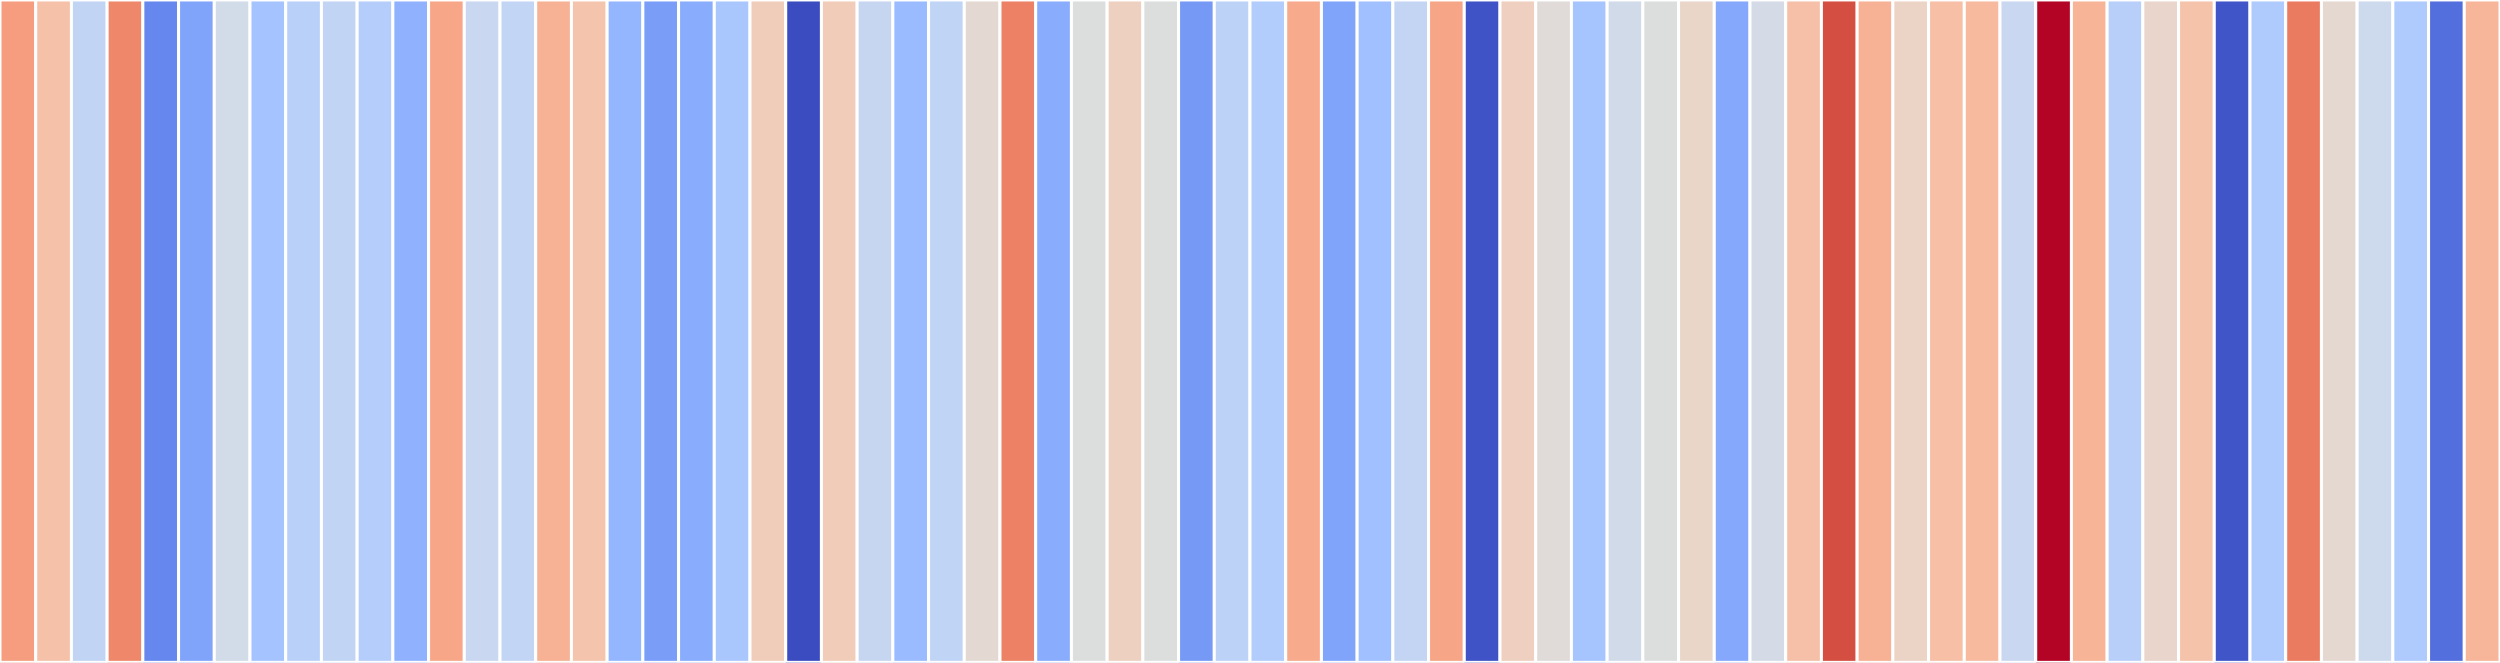
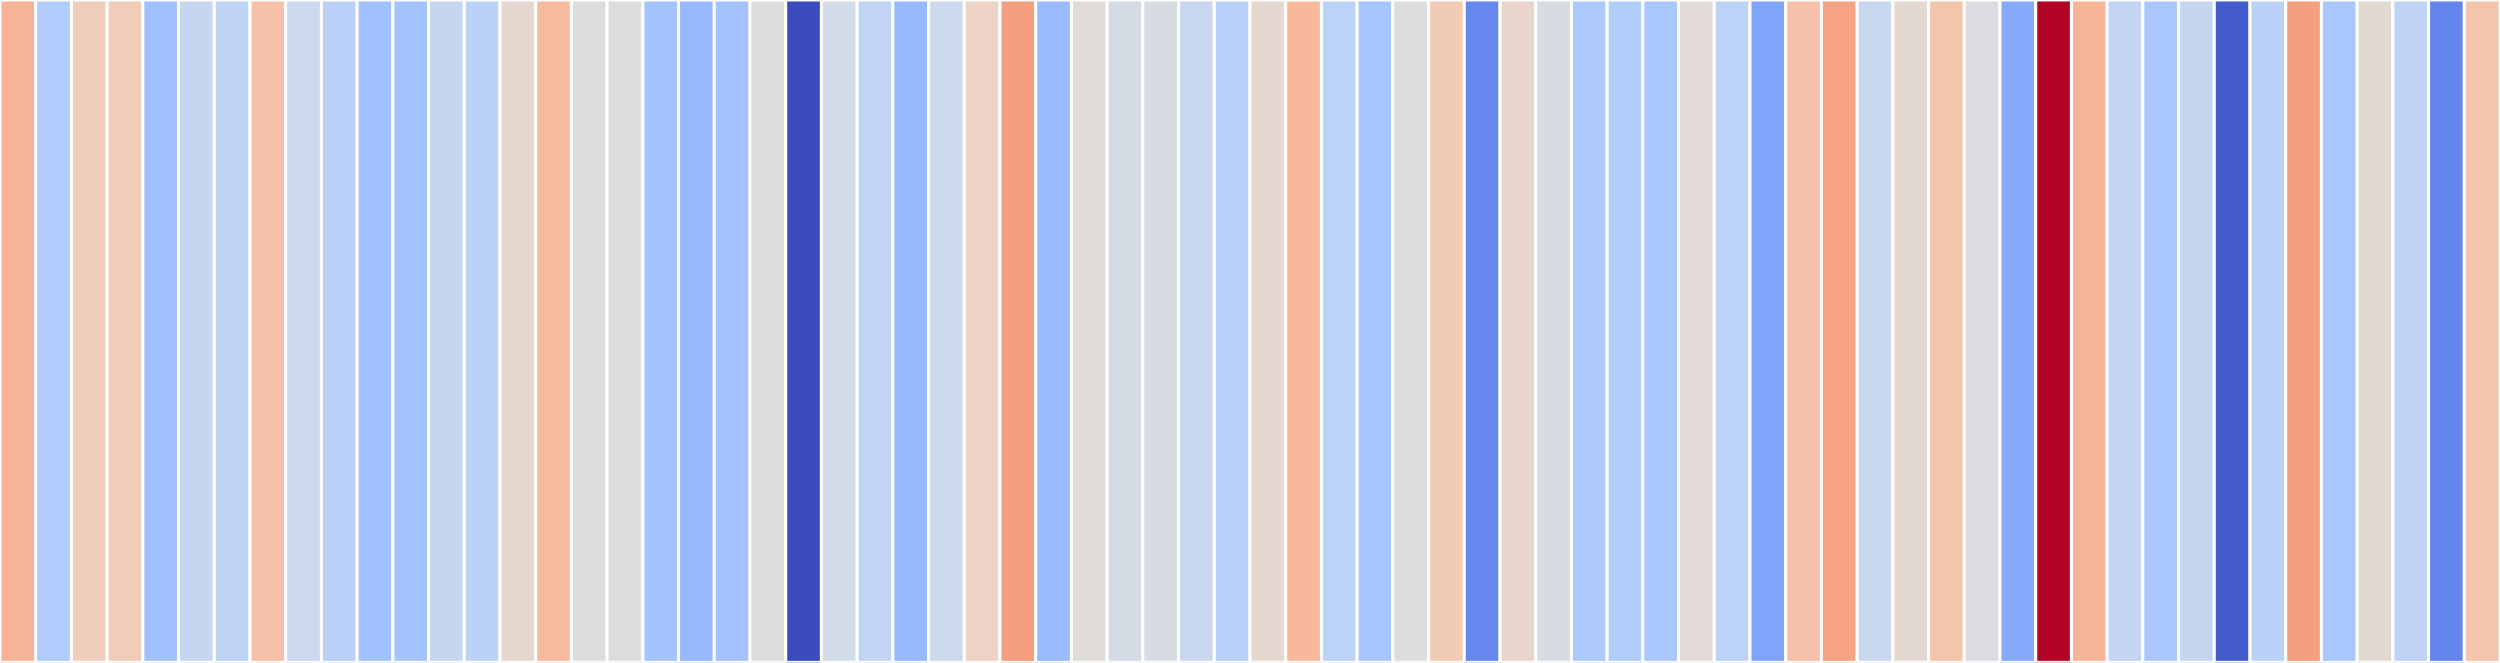
<svg xmlns="http://www.w3.org/2000/svg" width="837pt" height="221.76pt" viewBox="0 0 837 221.76" version="1.1">
  <defs>
    <style type="text/css">*{stroke-linejoin: round; stroke-linecap: butt}</style>
  </defs>
  <g id="figure_1">
    <g id="patch_1">
      <path d="M 0 221.76  L 837 221.76  L 837 0  L 0 0  z " style="fill: #ffffff" />
    </g>
    <g id="axes_1">
      <g id="QuadMesh_1">
-         <path d="M 0 -0  L 11.957 -0  L 11.957 221.76  L 0 221.76  L 0 -0  " clip-path="url(#p00b01fbb3c)" style="fill: #f59d7e; stroke: #ffffff" />
-         <path d="M 11.957 -0  L 23.914 -0  L 23.914 221.76  L 11.957 221.76  L 11.957 -0  " clip-path="url(#p00b01fbb3c)" style="fill: #f5c1a9; stroke: #ffffff" />
-         <path d="M 23.914 -0  L 35.871 -0  L 35.871 221.76  L 23.914 221.76  L 23.914 -0  " clip-path="url(#p00b01fbb3c)" style="fill: #c1d4f4; stroke: #ffffff" />
-         <path d="M 35.871 -0  L 47.829 -0  L 47.829 221.76  L 35.871 221.76  L 35.871 -0  " clip-path="url(#p00b01fbb3c)" style="fill: #ef886b; stroke: #ffffff" />
-         <path d="M 47.829 -0  L 59.786 -0  L 59.786 221.76  L 47.829 221.76  L 47.829 -0  " clip-path="url(#p00b01fbb3c)" style="fill: #6687ed; stroke: #ffffff" />
-         <path d="M 59.786 -0  L 71.743 -0  L 71.743 221.76  L 59.786 221.76  L 59.786 -0  " clip-path="url(#p00b01fbb3c)" style="fill: #81a4fb; stroke: #ffffff" />
-         <path d="M 71.743 -0  L 83.7 -0  L 83.7 221.76  L 71.743 221.76  L 71.743 -0  " clip-path="url(#p00b01fbb3c)" style="fill: #d2dbe8; stroke: #ffffff" />
-         <path d="M 83.7 -0  L 95.657 -0  L 95.657 221.76  L 83.7 221.76  L 83.7 -0  " clip-path="url(#p00b01fbb3c)" style="fill: #a5c3fe; stroke: #ffffff" />
-         <path d="M 95.657 -0  L 107.614 -0  L 107.614 221.76  L 95.657 221.76  L 95.657 -0  " clip-path="url(#p00b01fbb3c)" style="fill: #b9d0f9; stroke: #ffffff" />
-         <path d="M 107.614 -0  L 119.571 -0  L 119.571 221.76  L 107.614 221.76  L 107.614 -0  " clip-path="url(#p00b01fbb3c)" style="fill: #c1d4f4; stroke: #ffffff" />
-         <path d="M 119.571 -0  L 131.529 -0  L 131.529 221.76  L 119.571 221.76  L 119.571 -0  " clip-path="url(#p00b01fbb3c)" style="fill: #b5cdfa; stroke: #ffffff" />
-         <path d="M 131.529 -0  L 143.486 -0  L 143.486 221.76  L 131.529 221.76  L 131.529 -0  " clip-path="url(#p00b01fbb3c)" style="fill: #90b2fe; stroke: #ffffff" />
-         <path d="M 143.486 -0  L 155.443 -0  L 155.443 221.76  L 143.486 221.76  L 143.486 -0  " clip-path="url(#p00b01fbb3c)" style="fill: #f7a688; stroke: #ffffff" />
-         <path d="M 155.443 -0  L 167.4 -0  L 167.4 221.76  L 155.443 221.76  L 155.443 -0  " clip-path="url(#p00b01fbb3c)" style="fill: #c9d7f0; stroke: #ffffff" />
-         <path d="M 167.4 -0  L 179.357 -0  L 179.357 221.76  L 167.4 221.76  L 167.4 -0  " clip-path="url(#p00b01fbb3c)" style="fill: #c3d5f4; stroke: #ffffff" />
-         <path d="M 179.357 -0  L 191.314 -0  L 191.314 221.76  L 179.357 221.76  L 179.357 -0  " clip-path="url(#p00b01fbb3c)" style="fill: #f7b194; stroke: #ffffff" />
-         <path d="M 191.314 -0  L 203.271 -0  L 203.271 221.76  L 191.314 221.76  L 191.314 -0  " clip-path="url(#p00b01fbb3c)" style="fill: #f5c4ac; stroke: #ffffff" />
-         <path d="M 203.271 -0  L 215.229 -0  L 215.229 221.76  L 203.271 221.76  L 203.271 -0  " clip-path="url(#p00b01fbb3c)" style="fill: #94b6ff; stroke: #ffffff" />
-         <path d="M 215.229 -0  L 227.186 -0  L 227.186 221.76  L 215.229 221.76  L 215.229 -0  " clip-path="url(#p00b01fbb3c)" style="fill: #7a9df8; stroke: #ffffff" />
-         <path d="M 227.186 -0  L 239.143 -0  L 239.143 221.76  L 227.186 221.76  L 227.186 -0  " clip-path="url(#p00b01fbb3c)" style="fill: #89acfd; stroke: #ffffff" />
-         <path d="M 239.143 -0  L 251.1 -0  L 251.1 221.76  L 239.143 221.76  L 239.143 -0  " clip-path="url(#p00b01fbb3c)" style="fill: #a9c6fd; stroke: #ffffff" />
-         <path d="M 251.1 -0  L 263.057 -0  L 263.057 221.76  L 251.1 221.76  L 251.1 -0  " clip-path="url(#p00b01fbb3c)" style="fill: #f0cdbb; stroke: #ffffff" />
-         <path d="M 263.057 -0  L 275.014 -0  L 275.014 221.76  L 263.057 221.76  L 263.057 -0  " clip-path="url(#p00b01fbb3c)" style="fill: #3b4cc0; stroke: #ffffff" />
-         <path d="M 275.014 -0  L 286.971 -0  L 286.971 221.76  L 275.014 221.76  L 275.014 -0  " clip-path="url(#p00b01fbb3c)" style="fill: #f1ccb8; stroke: #ffffff" />
-         <path d="M 286.971 -0  L 298.929 -0  L 298.929 221.76  L 286.971 221.76  L 286.971 -0  " clip-path="url(#p00b01fbb3c)" style="fill: #c6d6f1; stroke: #ffffff" />
-         <path d="M 298.929 -0  L 310.886 -0  L 310.886 221.76  L 298.929 221.76  L 298.929 -0  " clip-path="url(#p00b01fbb3c)" style="fill: #9abbff; stroke: #ffffff" />
-         <path d="M 310.886 -0  L 322.843 -0  L 322.843 221.76  L 310.886 221.76  L 310.886 -0  " clip-path="url(#p00b01fbb3c)" style="fill: #c0d4f5; stroke: #ffffff" />
-         <path d="M 322.843 -0  L 334.8 -0  L 334.8 221.76  L 322.843 221.76  L 322.843 -0  " clip-path="url(#p00b01fbb3c)" style="fill: #e4d9d2; stroke: #ffffff" />
-         <path d="M 334.8 -0  L 346.757 -0  L 346.757 221.76  L 334.8 221.76  L 334.8 -0  " clip-path="url(#p00b01fbb3c)" style="fill: #ec8165; stroke: #ffffff" />
-         <path d="M 346.757 -0  L 358.714 -0  L 358.714 221.76  L 346.757 221.76  L 346.757 -0  " clip-path="url(#p00b01fbb3c)" style="fill: #89acfd; stroke: #ffffff" />
-         <path d="M 358.714 -0  L 370.671 -0  L 370.671 221.76  L 358.714 221.76  L 358.714 -0  " clip-path="url(#p00b01fbb3c)" style="fill: #dcdddd; stroke: #ffffff" />
-         <path d="M 370.671 -0  L 382.629 -0  L 382.629 221.76  L 370.671 221.76  L 370.671 -0  " clip-path="url(#p00b01fbb3c)" style="fill: #eed0c0; stroke: #ffffff" />
-         <path d="M 382.629 -0  L 394.586 -0  L 394.586 221.76  L 382.629 221.76  L 382.629 -0  " clip-path="url(#p00b01fbb3c)" style="fill: #dcdddd; stroke: #ffffff" />
-         <path d="M 394.586 -0  L 406.543 -0  L 406.543 221.76  L 394.586 221.76  L 394.586 -0  " clip-path="url(#p00b01fbb3c)" style="fill: #7699f6; stroke: #ffffff" />
-         <path d="M 406.543 -0  L 418.5 -0  L 418.5 221.76  L 406.543 221.76  L 406.543 -0  " clip-path="url(#p00b01fbb3c)" style="fill: #bcd2f7; stroke: #ffffff" />
-         <path d="M 418.5 -0  L 430.457 -0  L 430.457 221.76  L 418.5 221.76  L 418.5 -0  " clip-path="url(#p00b01fbb3c)" style="fill: #b2ccfb; stroke: #ffffff" />
-         <path d="M 430.457 -0  L 442.414 -0  L 442.414 221.76  L 430.457 221.76  L 430.457 -0  " clip-path="url(#p00b01fbb3c)" style="fill: #f7aa8c; stroke: #ffffff" />
-         <path d="M 442.414 -0  L 454.371 -0  L 454.371 221.76  L 442.414 221.76  L 442.414 -0  " clip-path="url(#p00b01fbb3c)" style="fill: #81a4fb; stroke: #ffffff" />
-         <path d="M 454.371 -0  L 466.329 -0  L 466.329 221.76  L 454.371 221.76  L 454.371 -0  " clip-path="url(#p00b01fbb3c)" style="fill: #a1c0ff; stroke: #ffffff" />
-         <path d="M 466.329 -0  L 478.286 -0  L 478.286 221.76  L 466.329 221.76  L 466.329 -0  " clip-path="url(#p00b01fbb3c)" style="fill: #c4d5f3; stroke: #ffffff" />
-         <path d="M 478.286 -0  L 490.243 -0  L 490.243 221.76  L 478.286 221.76  L 478.286 -0  " clip-path="url(#p00b01fbb3c)" style="fill: #f6a586; stroke: #ffffff" />
-         <path d="M 490.243 -0  L 502.2 -0  L 502.2 221.76  L 490.243 221.76  L 490.243 -0  " clip-path="url(#p00b01fbb3c)" style="fill: #3f53c6; stroke: #ffffff" />
-         <path d="M 502.2 -0  L 514.157 -0  L 514.157 221.76  L 502.2 221.76  L 502.2 -0  " clip-path="url(#p00b01fbb3c)" style="fill: #efcfbf; stroke: #ffffff" />
-         <path d="M 514.157 -0  L 526.114 -0  L 526.114 221.76  L 514.157 221.76  L 514.157 -0  " clip-path="url(#p00b01fbb3c)" style="fill: #e0dbd8; stroke: #ffffff" />
-         <path d="M 526.114 -0  L 538.071 -0  L 538.071 221.76  L 526.114 221.76  L 526.114 -0  " clip-path="url(#p00b01fbb3c)" style="fill: #a6c4fe; stroke: #ffffff" />
-         <path d="M 538.071 -0  L 550.029 -0  L 550.029 221.76  L 538.071 221.76  L 538.071 -0  " clip-path="url(#p00b01fbb3c)" style="fill: #d1dae9; stroke: #ffffff" />
-         <path d="M 550.029 -0  L 561.986 -0  L 561.986 221.76  L 550.029 221.76  L 550.029 -0  " clip-path="url(#p00b01fbb3c)" style="fill: #dcdddd; stroke: #ffffff" />
-         <path d="M 561.986 -0  L 573.943 -0  L 573.943 221.76  L 561.986 221.76  L 561.986 -0  " clip-path="url(#p00b01fbb3c)" style="fill: #ead5c9; stroke: #ffffff" />
-         <path d="M 573.943 -0  L 585.9 -0  L 585.9 221.76  L 573.943 221.76  L 573.943 -0  " clip-path="url(#p00b01fbb3c)" style="fill: #85a8fc; stroke: #ffffff" />
-         <path d="M 585.9 -0  L 597.857 -0  L 597.857 221.76  L 585.9 221.76  L 585.9 -0  " clip-path="url(#p00b01fbb3c)" style="fill: #d4dbe6; stroke: #ffffff" />
-         <path d="M 597.857 -0  L 609.814 -0  L 609.814 221.76  L 597.857 221.76  L 597.857 -0  " clip-path="url(#p00b01fbb3c)" style="fill: #f5c0a7; stroke: #ffffff" />
-         <path d="M 609.814 -0  L 621.771 -0  L 621.771 221.76  L 609.814 221.76  L 609.814 -0  " clip-path="url(#p00b01fbb3c)" style="fill: #d44e41; stroke: #ffffff" />
-         <path d="M 621.771 -0  L 633.729 -0  L 633.729 221.76  L 621.771 221.76  L 621.771 -0  " clip-path="url(#p00b01fbb3c)" style="fill: #f7b194; stroke: #ffffff" />
-         <path d="M 633.729 -0  L 645.686 -0  L 645.686 221.76  L 633.729 221.76  L 633.729 -0  " clip-path="url(#p00b01fbb3c)" style="fill: #ebd3c6; stroke: #ffffff" />
-         <path d="M 645.686 -0  L 657.643 -0  L 657.643 221.76  L 645.686 221.76  L 645.686 -0  " clip-path="url(#p00b01fbb3c)" style="fill: #f6bfa6; stroke: #ffffff" />
-         <path d="M 657.643 -0  L 669.6 -0  L 669.6 221.76  L 657.643 221.76  L 657.643 -0  " clip-path="url(#p00b01fbb3c)" style="fill: #f7ba9f; stroke: #ffffff" />
-         <path d="M 669.6 -0  L 681.557 -0  L 681.557 221.76  L 669.6 221.76  L 669.6 -0  " clip-path="url(#p00b01fbb3c)" style="fill: #c9d7f0; stroke: #ffffff" />
-         <path d="M 681.557 -0  L 693.514 -0  L 693.514 221.76  L 681.557 221.76  L 681.557 -0  " clip-path="url(#p00b01fbb3c)" style="fill: #b40426; stroke: #ffffff" />
-         <path d="M 693.514 -0  L 705.471 -0  L 705.471 221.76  L 693.514 221.76  L 693.514 -0  " clip-path="url(#p00b01fbb3c)" style="fill: #f7b497; stroke: #ffffff" />
-         <path d="M 705.471 -0  L 717.429 -0  L 717.429 221.76  L 705.471 221.76  L 705.471 -0  " clip-path="url(#p00b01fbb3c)" style="fill: #b7cff9; stroke: #ffffff" />
-         <path d="M 717.429 -0  L 729.386 -0  L 729.386 221.76  L 717.429 221.76  L 717.429 -0  " clip-path="url(#p00b01fbb3c)" style="fill: #e9d5cb; stroke: #ffffff" />
-         <path d="M 729.386 -0  L 741.343 -0  L 741.343 221.76  L 729.386 221.76  L 729.386 -0  " clip-path="url(#p00b01fbb3c)" style="fill: #f5c2aa; stroke: #ffffff" />
-         <path d="M 741.343 -0  L 753.3 -0  L 753.3 221.76  L 741.343 221.76  L 741.343 -0  " clip-path="url(#p00b01fbb3c)" style="fill: #4055c8; stroke: #ffffff" />
-         <path d="M 753.3 -0  L 765.257 -0  L 765.257 221.76  L 753.3 221.76  L 753.3 -0  " clip-path="url(#p00b01fbb3c)" style="fill: #afcafc; stroke: #ffffff" />
-         <path d="M 765.257 -0  L 777.214 -0  L 777.214 221.76  L 765.257 221.76  L 765.257 -0  " clip-path="url(#p00b01fbb3c)" style="fill: #ea7b60; stroke: #ffffff" />
-         <path d="M 777.214 -0  L 789.171 -0  L 789.171 221.76  L 777.214 221.76  L 777.214 -0  " clip-path="url(#p00b01fbb3c)" style="fill: #e5d8d1; stroke: #ffffff" />
-         <path d="M 789.171 -0  L 801.129 -0  L 801.129 221.76  L 789.171 221.76  L 789.171 -0  " clip-path="url(#p00b01fbb3c)" style="fill: #cdd9ec; stroke: #ffffff" />
-         <path d="M 801.129 -0  L 813.086 -0  L 813.086 221.76  L 801.129 221.76  L 801.129 -0  " clip-path="url(#p00b01fbb3c)" style="fill: #afcafc; stroke: #ffffff" />
-         <path d="M 813.086 -0  L 825.043 -0  L 825.043 221.76  L 813.086 221.76  L 813.086 -0  " clip-path="url(#p00b01fbb3c)" style="fill: #536edd; stroke: #ffffff" />
-         <path d="M 825.043 -0  L 837 -0  L 837 221.76  L 825.043 221.76  L 825.043 -0  " clip-path="url(#p00b01fbb3c)" style="fill: #f7b599; stroke: #ffffff" />
+         <path d="M 0 -0  L 11.957 -0  L 11.957 221.76  L 0 221.76  L 0 -0  " clip-path="url(#p644b0cb751)" style="fill: #f7b396; stroke: #ffffff" />
+         <path d="M 11.957 -0  L 23.914 -0  L 23.914 221.76  L 11.957 221.76  L 11.957 -0  " clip-path="url(#p644b0cb751)" style="fill: #b1cbfc; stroke: #ffffff" />
+         <path d="M 23.914 -0  L 35.871 -0  L 35.871 221.76  L 23.914 221.76  L 23.914 -0  " clip-path="url(#p644b0cb751)" style="fill: #efcebd; stroke: #ffffff" />
+         <path d="M 35.871 -0  L 47.829 -0  L 47.829 221.76  L 35.871 221.76  L 35.871 -0  " clip-path="url(#p644b0cb751)" style="fill: #f1ccb8; stroke: #ffffff" />
+         <path d="M 47.829 -0  L 59.786 -0  L 59.786 221.76  L 47.829 221.76  L 47.829 -0  " clip-path="url(#p644b0cb751)" style="fill: #a1c0ff; stroke: #ffffff" />
+         <path d="M 59.786 -0  L 71.743 -0  L 71.743 221.76  L 59.786 221.76  L 59.786 -0  " clip-path="url(#p644b0cb751)" style="fill: #c6d6f1; stroke: #ffffff" />
+         <path d="M 71.743 -0  L 83.7 -0  L 83.7 221.76  L 71.743 221.76  L 71.743 -0  " clip-path="url(#p644b0cb751)" style="fill: #bfd3f6; stroke: #ffffff" />
+         <path d="M 83.7 -0  L 95.657 -0  L 95.657 221.76  L 83.7 221.76  L 83.7 -0  " clip-path="url(#p644b0cb751)" style="fill: #f5c1a9; stroke: #ffffff" />
+         <path d="M 95.657 -0  L 107.614 -0  L 107.614 221.76  L 95.657 221.76  L 95.657 -0  " clip-path="url(#p644b0cb751)" style="fill: #cbd8ee; stroke: #ffffff" />
+         <path d="M 107.614 -0  L 119.571 -0  L 119.571 221.76  L 107.614 221.76  L 107.614 -0  " clip-path="url(#p644b0cb751)" style="fill: #bad0f8; stroke: #ffffff" />
+         <path d="M 119.571 -0  L 131.529 -0  L 131.529 221.76  L 119.571 221.76  L 119.571 -0  " clip-path="url(#p644b0cb751)" style="fill: #a1c0ff; stroke: #ffffff" />
+         <path d="M 131.529 -0  L 143.486 -0  L 143.486 221.76  L 131.529 221.76  L 131.529 -0  " clip-path="url(#p644b0cb751)" style="fill: #a5c3fe; stroke: #ffffff" />
+         <path d="M 143.486 -0  L 155.443 -0  L 155.443 221.76  L 143.486 221.76  L 143.486 -0  " clip-path="url(#p644b0cb751)" style="fill: #c6d6f1; stroke: #ffffff" />
+         <path d="M 155.443 -0  L 167.4 -0  L 167.4 221.76  L 155.443 221.76  L 155.443 -0  " clip-path="url(#p644b0cb751)" style="fill: #bbd1f8; stroke: #ffffff" />
+         <path d="M 167.4 -0  L 179.357 -0  L 179.357 221.76  L 167.4 221.76  L 167.4 -0  " clip-path="url(#p644b0cb751)" style="fill: #e6d7cf; stroke: #ffffff" />
+         <path d="M 179.357 -0  L 191.314 -0  L 191.314 221.76  L 179.357 221.76  L 179.357 -0  " clip-path="url(#p644b0cb751)" style="fill: #f7ba9f; stroke: #ffffff" />
+         <path d="M 191.314 -0  L 203.271 -0  L 203.271 221.76  L 191.314 221.76  L 191.314 -0  " clip-path="url(#p644b0cb751)" style="fill: #dbdcde; stroke: #ffffff" />
+         <path d="M 203.271 -0  L 215.229 -0  L 215.229 221.76  L 203.271 221.76  L 203.271 -0  " clip-path="url(#p644b0cb751)" style="fill: #dbdcde; stroke: #ffffff" />
+         <path d="M 215.229 -0  L 227.186 -0  L 227.186 221.76  L 215.229 221.76  L 215.229 -0  " clip-path="url(#p644b0cb751)" style="fill: #a5c3fe; stroke: #ffffff" />
+         <path d="M 227.186 -0  L 239.143 -0  L 239.143 221.76  L 227.186 221.76  L 227.186 -0  " clip-path="url(#p644b0cb751)" style="fill: #98b9ff; stroke: #ffffff" />
+         <path d="M 239.143 -0  L 251.1 -0  L 251.1 221.76  L 239.143 221.76  L 239.143 -0  " clip-path="url(#p644b0cb751)" style="fill: #a3c2fe; stroke: #ffffff" />
+         <path d="M 251.1 -0  L 263.057 -0  L 263.057 221.76  L 251.1 221.76  L 251.1 -0  " clip-path="url(#p644b0cb751)" style="fill: #dddcdc; stroke: #ffffff" />
+         <path d="M 263.057 -0  L 275.014 -0  L 275.014 221.76  L 263.057 221.76  L 263.057 -0  " clip-path="url(#p644b0cb751)" style="fill: #3b4cc0; stroke: #ffffff" />
+         <path d="M 275.014 -0  L 286.971 -0  L 286.971 221.76  L 275.014 221.76  L 275.014 -0  " clip-path="url(#p644b0cb751)" style="fill: #d2dbe8; stroke: #ffffff" />
+         <path d="M 286.971 -0  L 298.929 -0  L 298.929 221.76  L 286.971 221.76  L 286.971 -0  " clip-path="url(#p644b0cb751)" style="fill: #c1d4f4; stroke: #ffffff" />
+         <path d="M 298.929 -0  L 310.886 -0  L 310.886 221.76  L 298.929 221.76  L 298.929 -0  " clip-path="url(#p644b0cb751)" style="fill: #98b9ff; stroke: #ffffff" />
+         <path d="M 310.886 -0  L 322.843 -0  L 322.843 221.76  L 310.886 221.76  L 310.886 -0  " clip-path="url(#p644b0cb751)" style="fill: #cdd9ec; stroke: #ffffff" />
+         <path d="M 322.843 -0  L 334.8 -0  L 334.8 221.76  L 322.843 221.76  L 322.843 -0  " clip-path="url(#p644b0cb751)" style="fill: #ecd3c5; stroke: #ffffff" />
+         <path d="M 334.8 -0  L 346.757 -0  L 346.757 221.76  L 334.8 221.76  L 334.8 -0  " clip-path="url(#p644b0cb751)" style="fill: #f59f80; stroke: #ffffff" />
+         <path d="M 346.757 -0  L 358.714 -0  L 358.714 221.76  L 346.757 221.76  L 346.757 -0  " clip-path="url(#p644b0cb751)" style="fill: #9abbff; stroke: #ffffff" />
+         <path d="M 358.714 -0  L 370.671 -0  L 370.671 221.76  L 358.714 221.76  L 358.714 -0  " clip-path="url(#p644b0cb751)" style="fill: #dfdbd9; stroke: #ffffff" />
+         <path d="M 370.671 -0  L 382.629 -0  L 382.629 221.76  L 370.671 221.76  L 370.671 -0  " clip-path="url(#p644b0cb751)" style="fill: #d5dbe5; stroke: #ffffff" />
+         <path d="M 382.629 -0  L 394.586 -0  L 394.586 221.76  L 382.629 221.76  L 382.629 -0  " clip-path="url(#p644b0cb751)" style="fill: #d7dce3; stroke: #ffffff" />
+         <path d="M 394.586 -0  L 406.543 -0  L 406.543 221.76  L 394.586 221.76  L 394.586 -0  " clip-path="url(#p644b0cb751)" style="fill: #cad8ef; stroke: #ffffff" />
+         <path d="M 406.543 -0  L 418.5 -0  L 418.5 221.76  L 406.543 221.76  L 406.543 -0  " clip-path="url(#p644b0cb751)" style="fill: #bad0f8; stroke: #ffffff" />
+         <path d="M 418.5 -0  L 430.457 -0  L 430.457 221.76  L 418.5 221.76  L 418.5 -0  " clip-path="url(#p644b0cb751)" style="fill: #e5d8d1; stroke: #ffffff" />
+         <path d="M 430.457 -0  L 442.414 -0  L 442.414 221.76  L 430.457 221.76  L 430.457 -0  " clip-path="url(#p644b0cb751)" style="fill: #f7b89c; stroke: #ffffff" />
+         <path d="M 442.414 -0  L 454.371 -0  L 454.371 221.76  L 442.414 221.76  L 442.414 -0  " clip-path="url(#p644b0cb751)" style="fill: #bcd2f7; stroke: #ffffff" />
+         <path d="M 454.371 -0  L 466.329 -0  L 466.329 221.76  L 454.371 221.76  L 454.371 -0  " clip-path="url(#p644b0cb751)" style="fill: #a7c5fe; stroke: #ffffff" />
+         <path d="M 466.329 -0  L 478.286 -0  L 478.286 221.76  L 466.329 221.76  L 466.329 -0  " clip-path="url(#p644b0cb751)" style="fill: #dcdddd; stroke: #ffffff" />
+         <path d="M 478.286 -0  L 490.243 -0  L 490.243 221.76  L 478.286 221.76  L 478.286 -0  " clip-path="url(#p644b0cb751)" style="fill: #f2cbb7; stroke: #ffffff" />
+         <path d="M 490.243 -0  L 502.2 -0  L 502.2 221.76  L 490.243 221.76  L 490.243 -0  " clip-path="url(#p644b0cb751)" style="fill: #6687ed; stroke: #ffffff" />
+         <path d="M 502.2 -0  L 514.157 -0  L 514.157 221.76  L 502.2 221.76  L 502.2 -0  " clip-path="url(#p644b0cb751)" style="fill: #e9d5cb; stroke: #ffffff" />
+         <path d="M 514.157 -0  L 526.114 -0  L 526.114 221.76  L 514.157 221.76  L 514.157 -0  " clip-path="url(#p644b0cb751)" style="fill: #d7dce3; stroke: #ffffff" />
+         <path d="M 526.114 -0  L 538.071 -0  L 538.071 221.76  L 526.114 221.76  L 526.114 -0  " clip-path="url(#p644b0cb751)" style="fill: #adc9fd; stroke: #ffffff" />
+         <path d="M 538.071 -0  L 550.029 -0  L 550.029 221.76  L 538.071 221.76  L 538.071 -0  " clip-path="url(#p644b0cb751)" style="fill: #b3cdfb; stroke: #ffffff" />
+         <path d="M 550.029 -0  L 561.986 -0  L 561.986 221.76  L 550.029 221.76  L 550.029 -0  " clip-path="url(#p644b0cb751)" style="fill: #a9c6fd; stroke: #ffffff" />
+         <path d="M 561.986 -0  L 573.943 -0  L 573.943 221.76  L 561.986 221.76  L 561.986 -0  " clip-path="url(#p644b0cb751)" style="fill: #e1dad6; stroke: #ffffff" />
+         <path d="M 573.943 -0  L 585.9 -0  L 585.9 221.76  L 573.943 221.76  L 573.943 -0  " clip-path="url(#p644b0cb751)" style="fill: #bcd2f7; stroke: #ffffff" />
+         <path d="M 585.9 -0  L 597.857 -0  L 597.857 221.76  L 585.9 221.76  L 585.9 -0  " clip-path="url(#p644b0cb751)" style="fill: #81a4fb; stroke: #ffffff" />
+         <path d="M 597.857 -0  L 609.814 -0  L 609.814 221.76  L 597.857 221.76  L 597.857 -0  " clip-path="url(#p644b0cb751)" style="fill: #f5c1a9; stroke: #ffffff" />
+         <path d="M 609.814 -0  L 621.771 -0  L 621.771 221.76  L 609.814 221.76  L 609.814 -0  " clip-path="url(#p644b0cb751)" style="fill: #f6a385; stroke: #ffffff" />
+         <path d="M 621.771 -0  L 633.729 -0  L 633.729 221.76  L 621.771 221.76  L 621.771 -0  " clip-path="url(#p644b0cb751)" style="fill: #cad8ef; stroke: #ffffff" />
+         <path d="M 633.729 -0  L 645.686 -0  L 645.686 221.76  L 633.729 221.76  L 633.729 -0  " clip-path="url(#p644b0cb751)" style="fill: #e4d9d2; stroke: #ffffff" />
+         <path d="M 645.686 -0  L 657.643 -0  L 657.643 221.76  L 645.686 221.76  L 645.686 -0  " clip-path="url(#p644b0cb751)" style="fill: #f4c5ad; stroke: #ffffff" />
+         <path d="M 657.643 -0  L 669.6 -0  L 669.6 221.76  L 657.643 221.76  L 657.643 -0  " clip-path="url(#p644b0cb751)" style="fill: #dadce0; stroke: #ffffff" />
+         <path d="M 669.6 -0  L 681.557 -0  L 681.557 221.76  L 669.6 221.76  L 669.6 -0  " clip-path="url(#p644b0cb751)" style="fill: #86a9fc; stroke: #ffffff" />
+         <path d="M 681.557 -0  L 693.514 -0  L 693.514 221.76  L 681.557 221.76  L 681.557 -0  " clip-path="url(#p644b0cb751)" style="fill: #b40426; stroke: #ffffff" />
+         <path d="M 693.514 -0  L 705.471 -0  L 705.471 221.76  L 693.514 221.76  L 693.514 -0  " clip-path="url(#p644b0cb751)" style="fill: #f7b497; stroke: #ffffff" />
+         <path d="M 705.471 -0  L 717.429 -0  L 717.429 221.76  L 705.471 221.76  L 705.471 -0  " clip-path="url(#p644b0cb751)" style="fill: #c4d5f3; stroke: #ffffff" />
+         <path d="M 717.429 -0  L 729.386 -0  L 729.386 221.76  L 717.429 221.76  L 717.429 -0  " clip-path="url(#p644b0cb751)" style="fill: #aac7fd; stroke: #ffffff" />
+         <path d="M 729.386 -0  L 741.343 -0  L 741.343 221.76  L 729.386 221.76  L 729.386 -0  " clip-path="url(#p644b0cb751)" style="fill: #c6d6f1; stroke: #ffffff" />
+         <path d="M 741.343 -0  L 753.3 -0  L 753.3 221.76  L 741.343 221.76  L 741.343 -0  " clip-path="url(#p644b0cb751)" style="fill: #455cce; stroke: #ffffff" />
+         <path d="M 753.3 -0  L 765.257 -0  L 765.257 221.76  L 753.3 221.76  L 753.3 -0  " clip-path="url(#p644b0cb751)" style="fill: #bbd1f8; stroke: #ffffff" />
+         <path d="M 765.257 -0  L 777.214 -0  L 777.214 221.76  L 765.257 221.76  L 765.257 -0  " clip-path="url(#p644b0cb751)" style="fill: #f59f80; stroke: #ffffff" />
+         <path d="M 777.214 -0  L 789.171 -0  L 789.171 221.76  L 777.214 221.76  L 777.214 -0  " clip-path="url(#p644b0cb751)" style="fill: #aac7fd; stroke: #ffffff" />
+         <path d="M 789.171 -0  L 801.129 -0  L 801.129 221.76  L 789.171 221.76  L 789.171 -0  " clip-path="url(#p644b0cb751)" style="fill: #e3d9d3; stroke: #ffffff" />
+         <path d="M 801.129 -0  L 813.086 -0  L 813.086 221.76  L 801.129 221.76  L 801.129 -0  " clip-path="url(#p644b0cb751)" style="fill: #bfd3f6; stroke: #ffffff" />
+         <path d="M 813.086 -0  L 825.043 -0  L 825.043 221.76  L 813.086 221.76  L 813.086 -0  " clip-path="url(#p644b0cb751)" style="fill: #6485ec; stroke: #ffffff" />
+         <path d="M 825.043 -0  L 837 -0  L 837 221.76  L 825.043 221.76  L 825.043 -0  " clip-path="url(#p644b0cb751)" style="fill: #f5c4ac; stroke: #ffffff" />
      </g>
    </g>
  </g>
  <defs>
-     <clipPath id="p00b01fbb3c">
+     <clipPath id="p644b0cb751">
      <rect x="0" y="-0" width="837" height="221.76" />
    </clipPath>
  </defs>
</svg>
